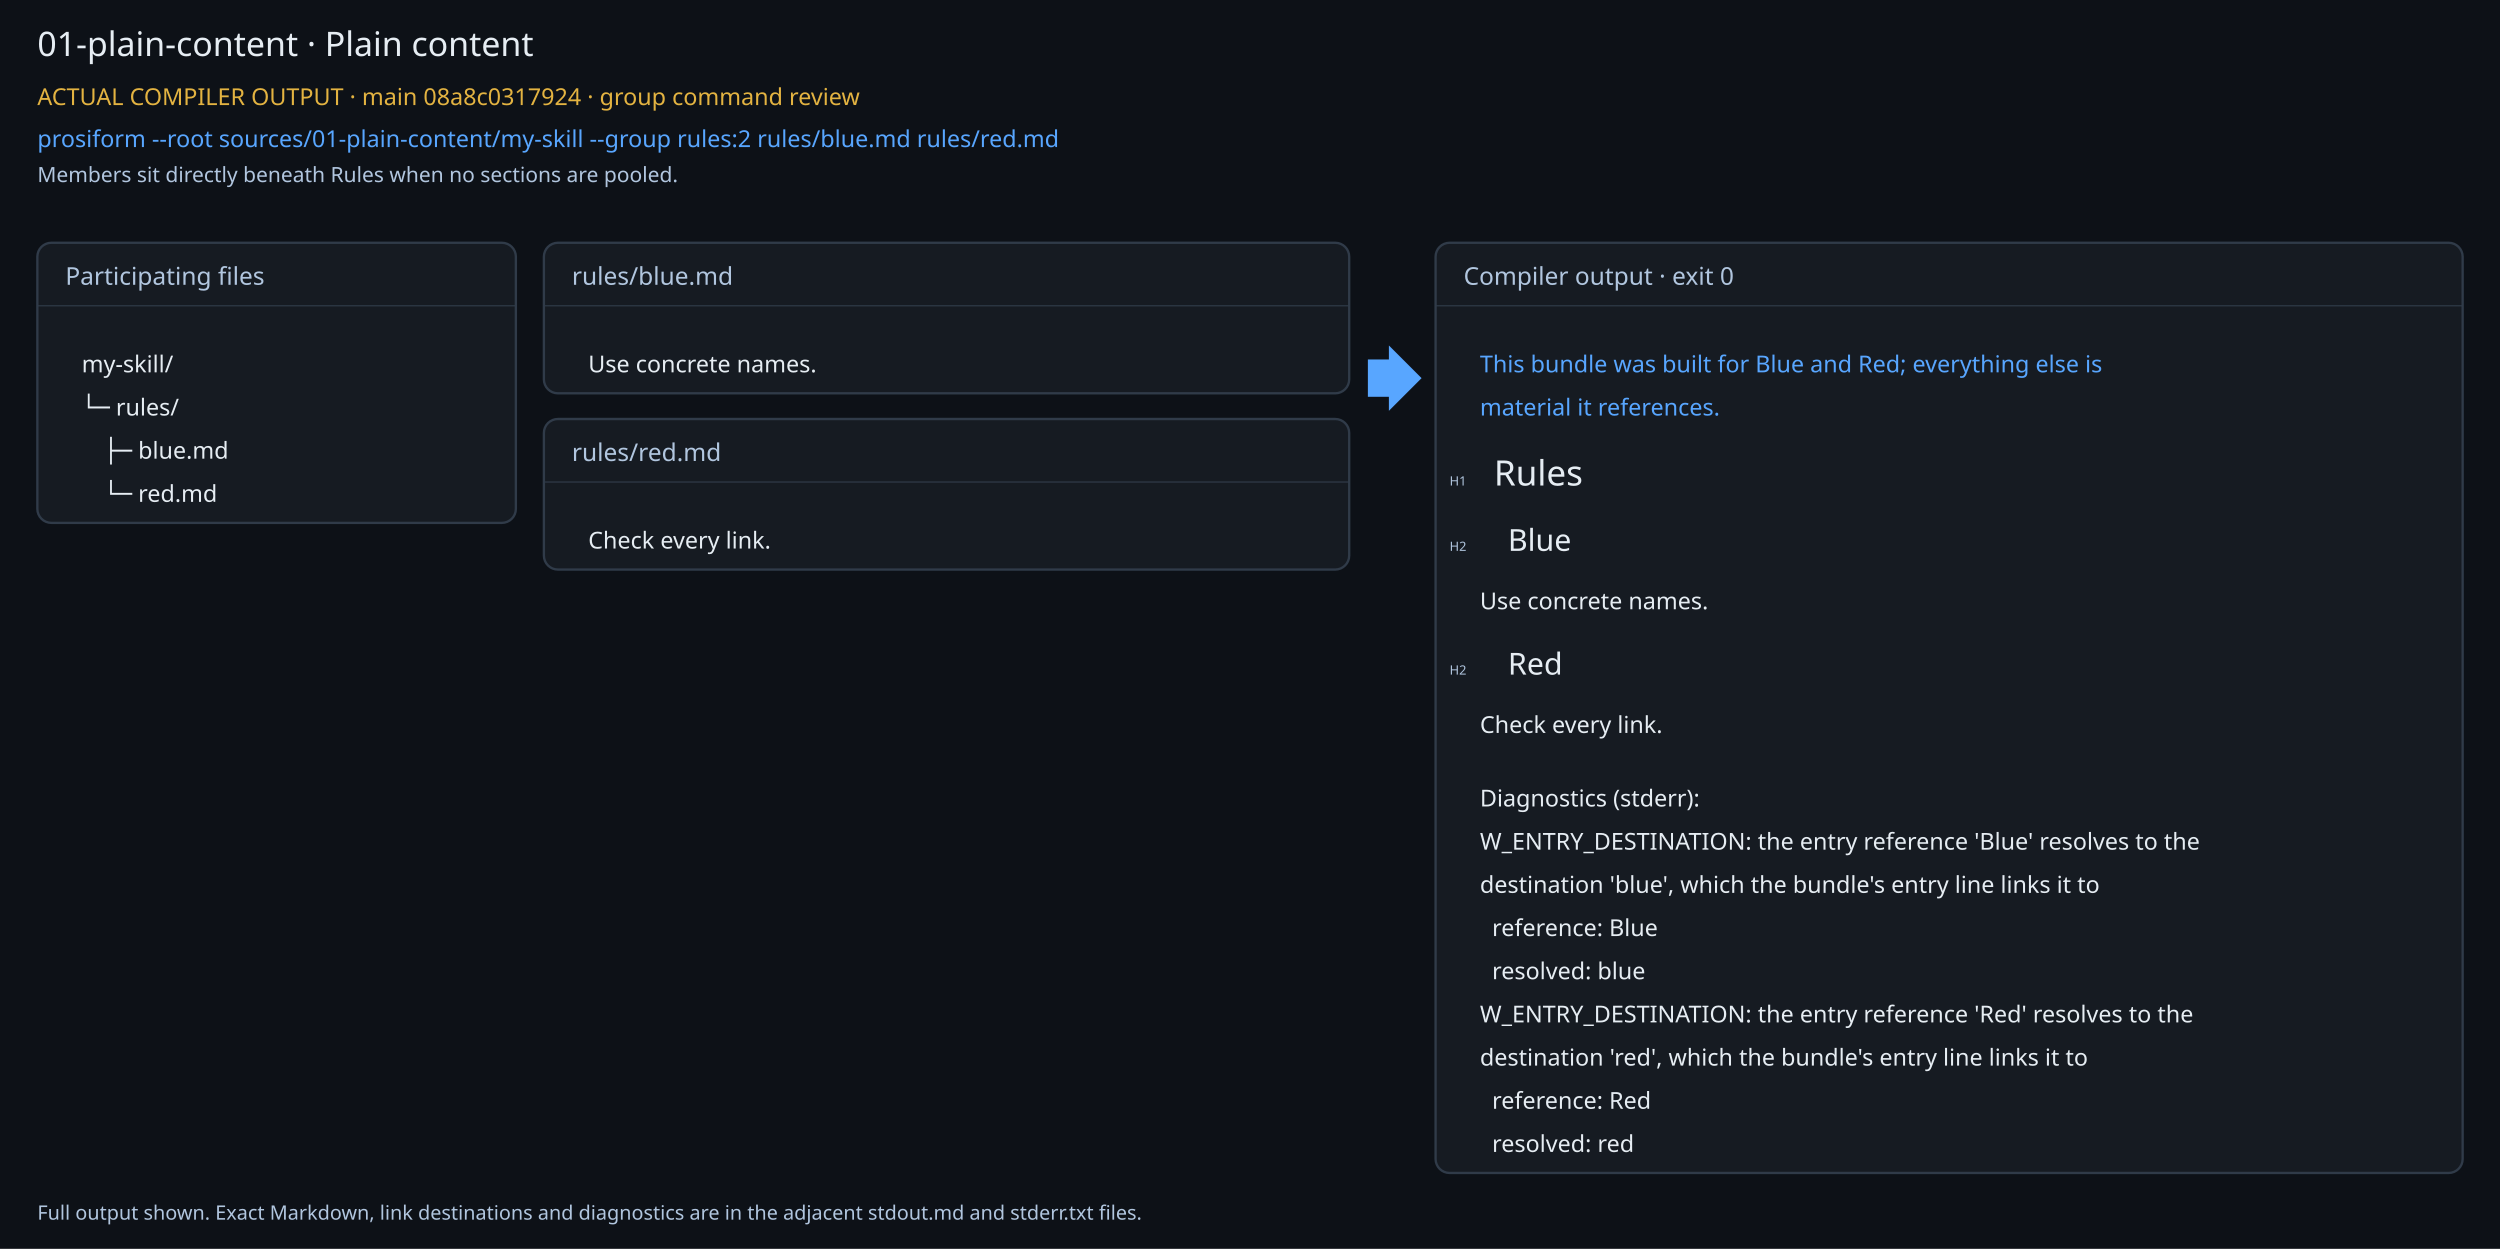
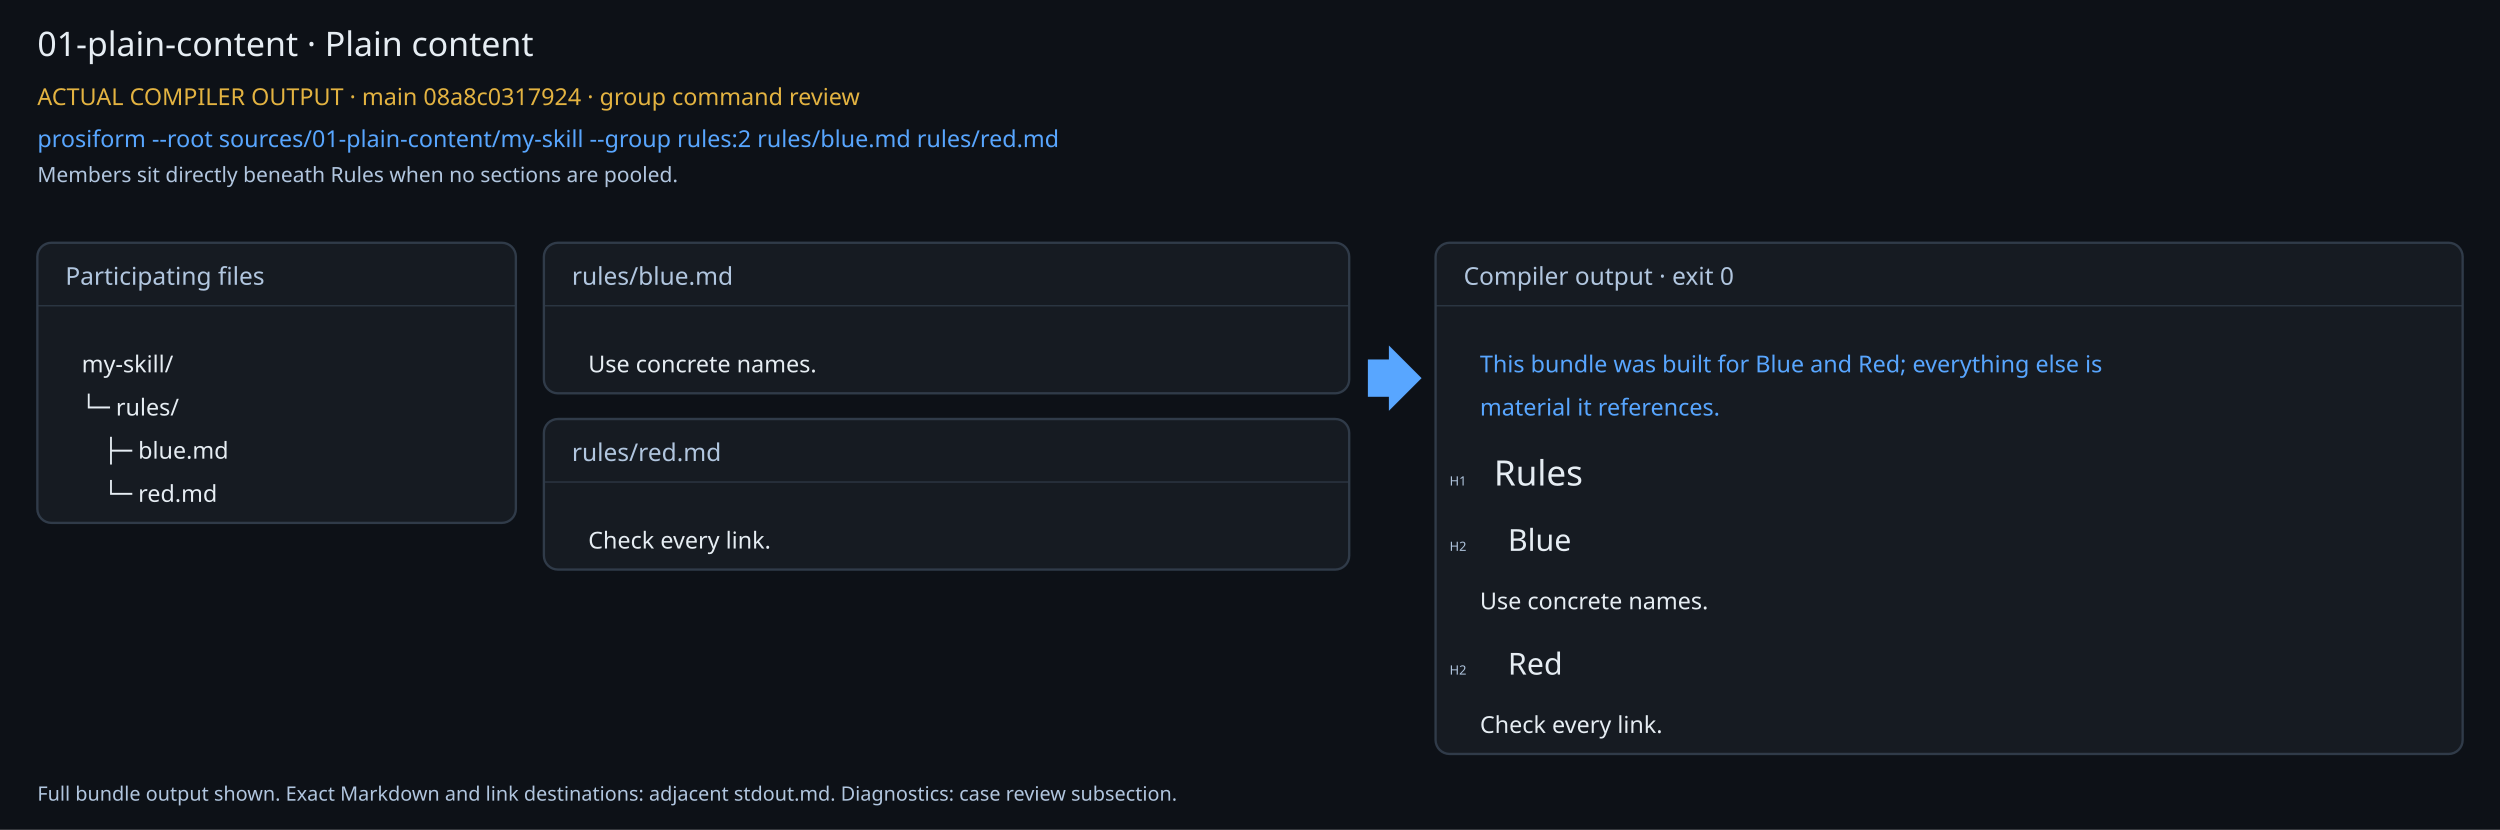
- <svg xmlns="http://www.w3.org/2000/svg" width="2142" height="1070" viewBox="0 0 2142 1070" role="img" aria-labelledby="title desc">
-   <rect width="2142" height="1070" fill="#0d1117" />
+ <svg xmlns="http://www.w3.org/2000/svg" width="2142" height="711" viewBox="0 0 2142 711" role="img" aria-labelledby="title desc">
+   <rect width="2142" height="711" fill="#0d1117" />
  <g font-family="IBM Plex Mono" xml:space="preserve">
    <text x="32" y="48" font-size="29" fill="#e6edf3" font-weight="400">01-plain-content · Plain content</text>
    <text x="32" y="90" font-size="20" fill="#e3b341" font-weight="400">ACTUAL COMPILER OUTPUT · main 08a8c0317924 · group command review</text>
    <text x="32" y="126" font-size="20" fill="#58a6ff" font-weight="400">prosiform --root sources/01-plain-content/my-skill --group rules:2 rules/blue.md rules/red.md</text>
    <text x="32" y="156" font-size="18" fill="#b1c6df" font-weight="400">Members sit directly beneath Rules when no sections are pooled.</text>
    <rect x="32" y="208" width="410" height="240" rx="12" fill="#161b22" stroke="#303b49" stroke-width="2" />
    <text x="56" y="244" font-size="21" fill="#b1c6df" font-weight="400">Participating files</text>
    <path d="M32 262 H442" stroke="#303b49" />
    <text x="70" y="319" font-size="20" fill="#e6edf3" font-weight="400">my-skill/</text>
    <text x="70" y="356" font-size="20" fill="#e6edf3" font-weight="400">└─ rules/</text>
    <text x="70" y="393" font-size="20" fill="#e6edf3" font-weight="400">   ├─ blue.md</text>
    <text x="70" y="430" font-size="20" fill="#e6edf3" font-weight="400">   └─ red.md</text>
    <rect x="466" y="208" width="690" height="129" rx="12" fill="#161b22" stroke="#303b49" stroke-width="2" />
    <text x="490" y="244" font-size="21" fill="#b1c6df" font-weight="400">rules/blue.md</text>
    <path d="M466 262 H1156" stroke="#303b49" />
    <text x="504" y="319" font-size="20" fill="#e6edf3" font-weight="400">Use concrete names.</text>
    <rect x="466" y="359" width="690" height="129" rx="12" fill="#161b22" stroke="#303b49" stroke-width="2" />
    <text x="490" y="395" font-size="21" fill="#b1c6df" font-weight="400">rules/red.md</text>
    <path d="M466 413 H1156" stroke="#303b49" />
    <text x="504" y="470" font-size="20" fill="#e6edf3" font-weight="400">Check every link.</text>
-     <rect x="1230" y="208" width="880" height="797" rx="12" fill="#161b22" stroke="#303b49" stroke-width="2" />
+     <rect x="1230" y="208" width="880" height="438" rx="12" fill="#161b22" stroke="#303b49" stroke-width="2" />
    <text x="1254" y="244" font-size="21" fill="#b1c6df" font-weight="400">Compiler output · exit 0</text>
    <path d="M1230 262 H2110" stroke="#303b49" />
    <text x="1268" y="319" font-size="20" fill="#58a6ff" font-weight="400">This bundle was built for Blue and Red; everything else is</text>
    <text x="1268" y="356" font-size="20" fill="#58a6ff" font-weight="400">material it references.</text>
    <text x="1242" y="416" font-size="11" fill="#b1c6df" font-weight="400">H1</text>
    <text x="1280" y="416" font-size="30" fill="#e6edf3" font-weight="500">Rules</text>
    <text x="1242" y="472" font-size="11" fill="#b1c6df" font-weight="400">H2</text>
    <text x="1292" y="472" font-size="26" fill="#e6edf3" font-weight="500">Blue</text>
    <text x="1268" y="522" font-size="20" fill="#e6edf3" font-weight="400">Use concrete names.</text>
    <text x="1242" y="578" font-size="11" fill="#b1c6df" font-weight="400">H2</text>
    <text x="1292" y="578" font-size="26" fill="#e6edf3" font-weight="500">Red</text>
    <text x="1268" y="628" font-size="20" fill="#e6edf3" font-weight="400">Check every link.</text>
-     <text x="1268" y="691" font-size="20" fill="#e6edf3" font-weight="400">Diagnostics (stderr):</text>
-     <text x="1268" y="728" font-size="20" fill="#e6edf3" font-weight="400">W_ENTRY_DESTINATION: the entry reference 'Blue' resolves to the</text>
-     <text x="1268" y="765" font-size="20" fill="#e6edf3" font-weight="400">destination 'blue', which the bundle's entry line links it to</text>
-     <text x="1268" y="802" font-size="20" fill="#e6edf3" font-weight="400">  reference: Blue</text>
-     <text x="1268" y="839" font-size="20" fill="#e6edf3" font-weight="400">  resolved: blue</text>
-     <text x="1268" y="876" font-size="20" fill="#e6edf3" font-weight="400">W_ENTRY_DESTINATION: the entry reference 'Red' resolves to the</text>
-     <text x="1268" y="913" font-size="20" fill="#e6edf3" font-weight="400">destination 'red', which the bundle's entry line links it to</text>
-     <text x="1268" y="950" font-size="20" fill="#e6edf3" font-weight="400">  reference: Red</text>
-     <text x="1268" y="987" font-size="20" fill="#e6edf3" font-weight="400">  resolved: red</text>
    <path d="M1172 308 H1190 V296 L1218 324 L1190 352 V340 H1172Z" fill="#58a6ff" />
-     <text x="32" y="1045" font-size="17" fill="#b1c6df" font-weight="400">Full output shown. Exact Markdown, link destinations and diagnostics are in the adjacent stdout.md and stderr.txt files.</text>
+     <text x="32" y="686" font-size="17" fill="#b1c6df" font-weight="400">Full bundle output shown. Exact Markdown and link destinations: adjacent stdout.md. Diagnostics: case review subsection.</text>
  </g>
</svg>
